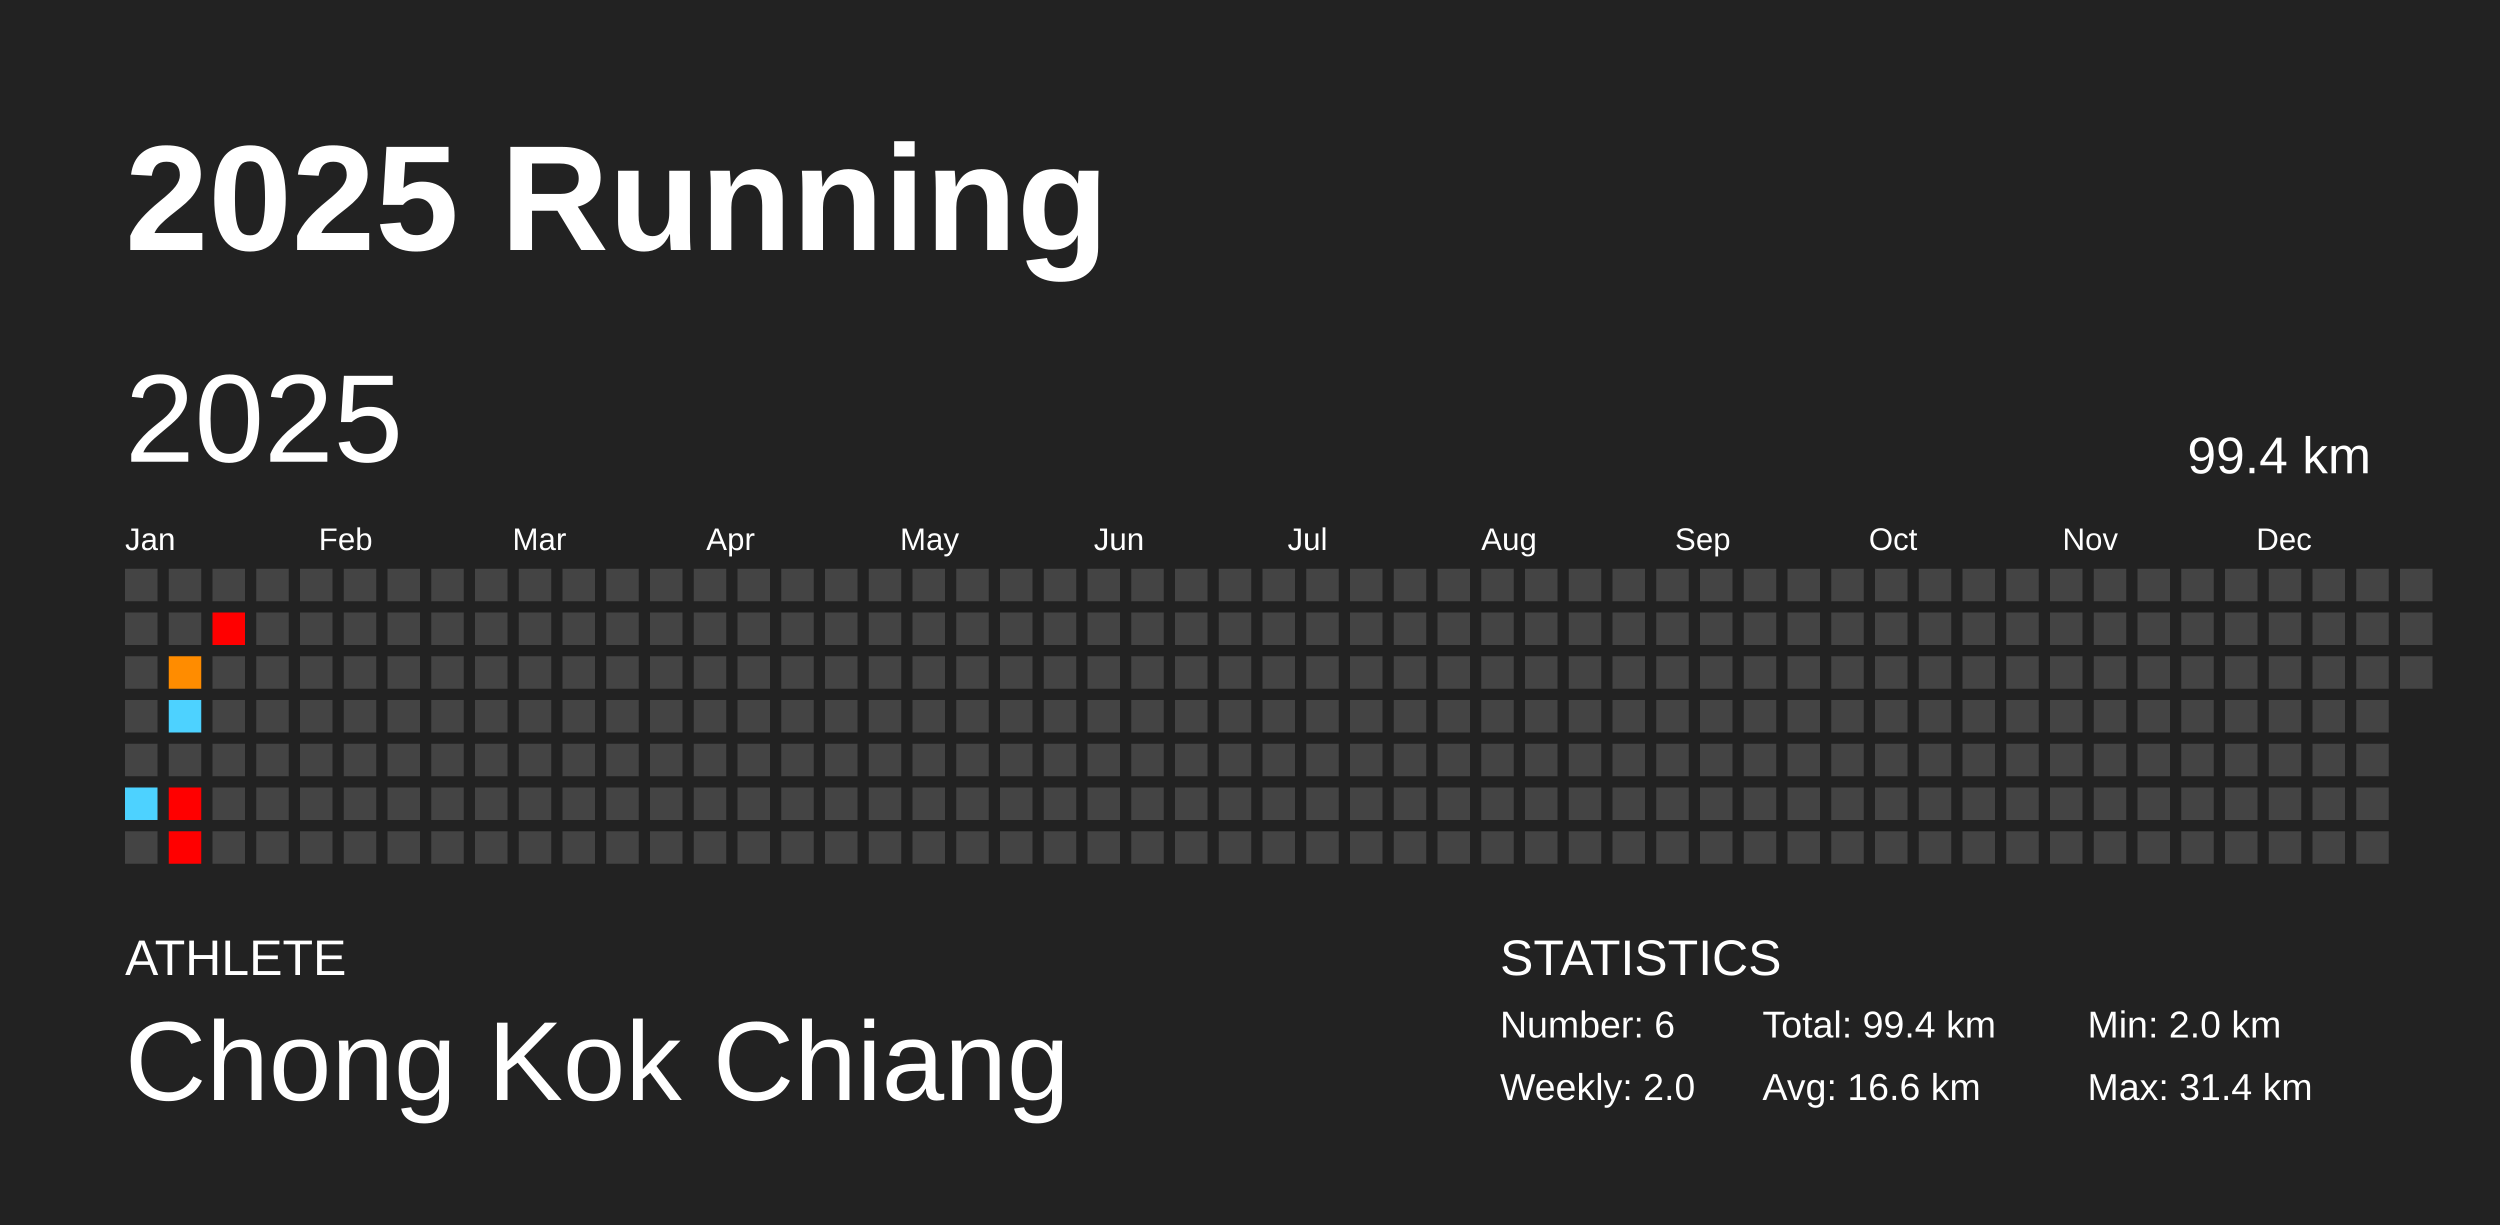
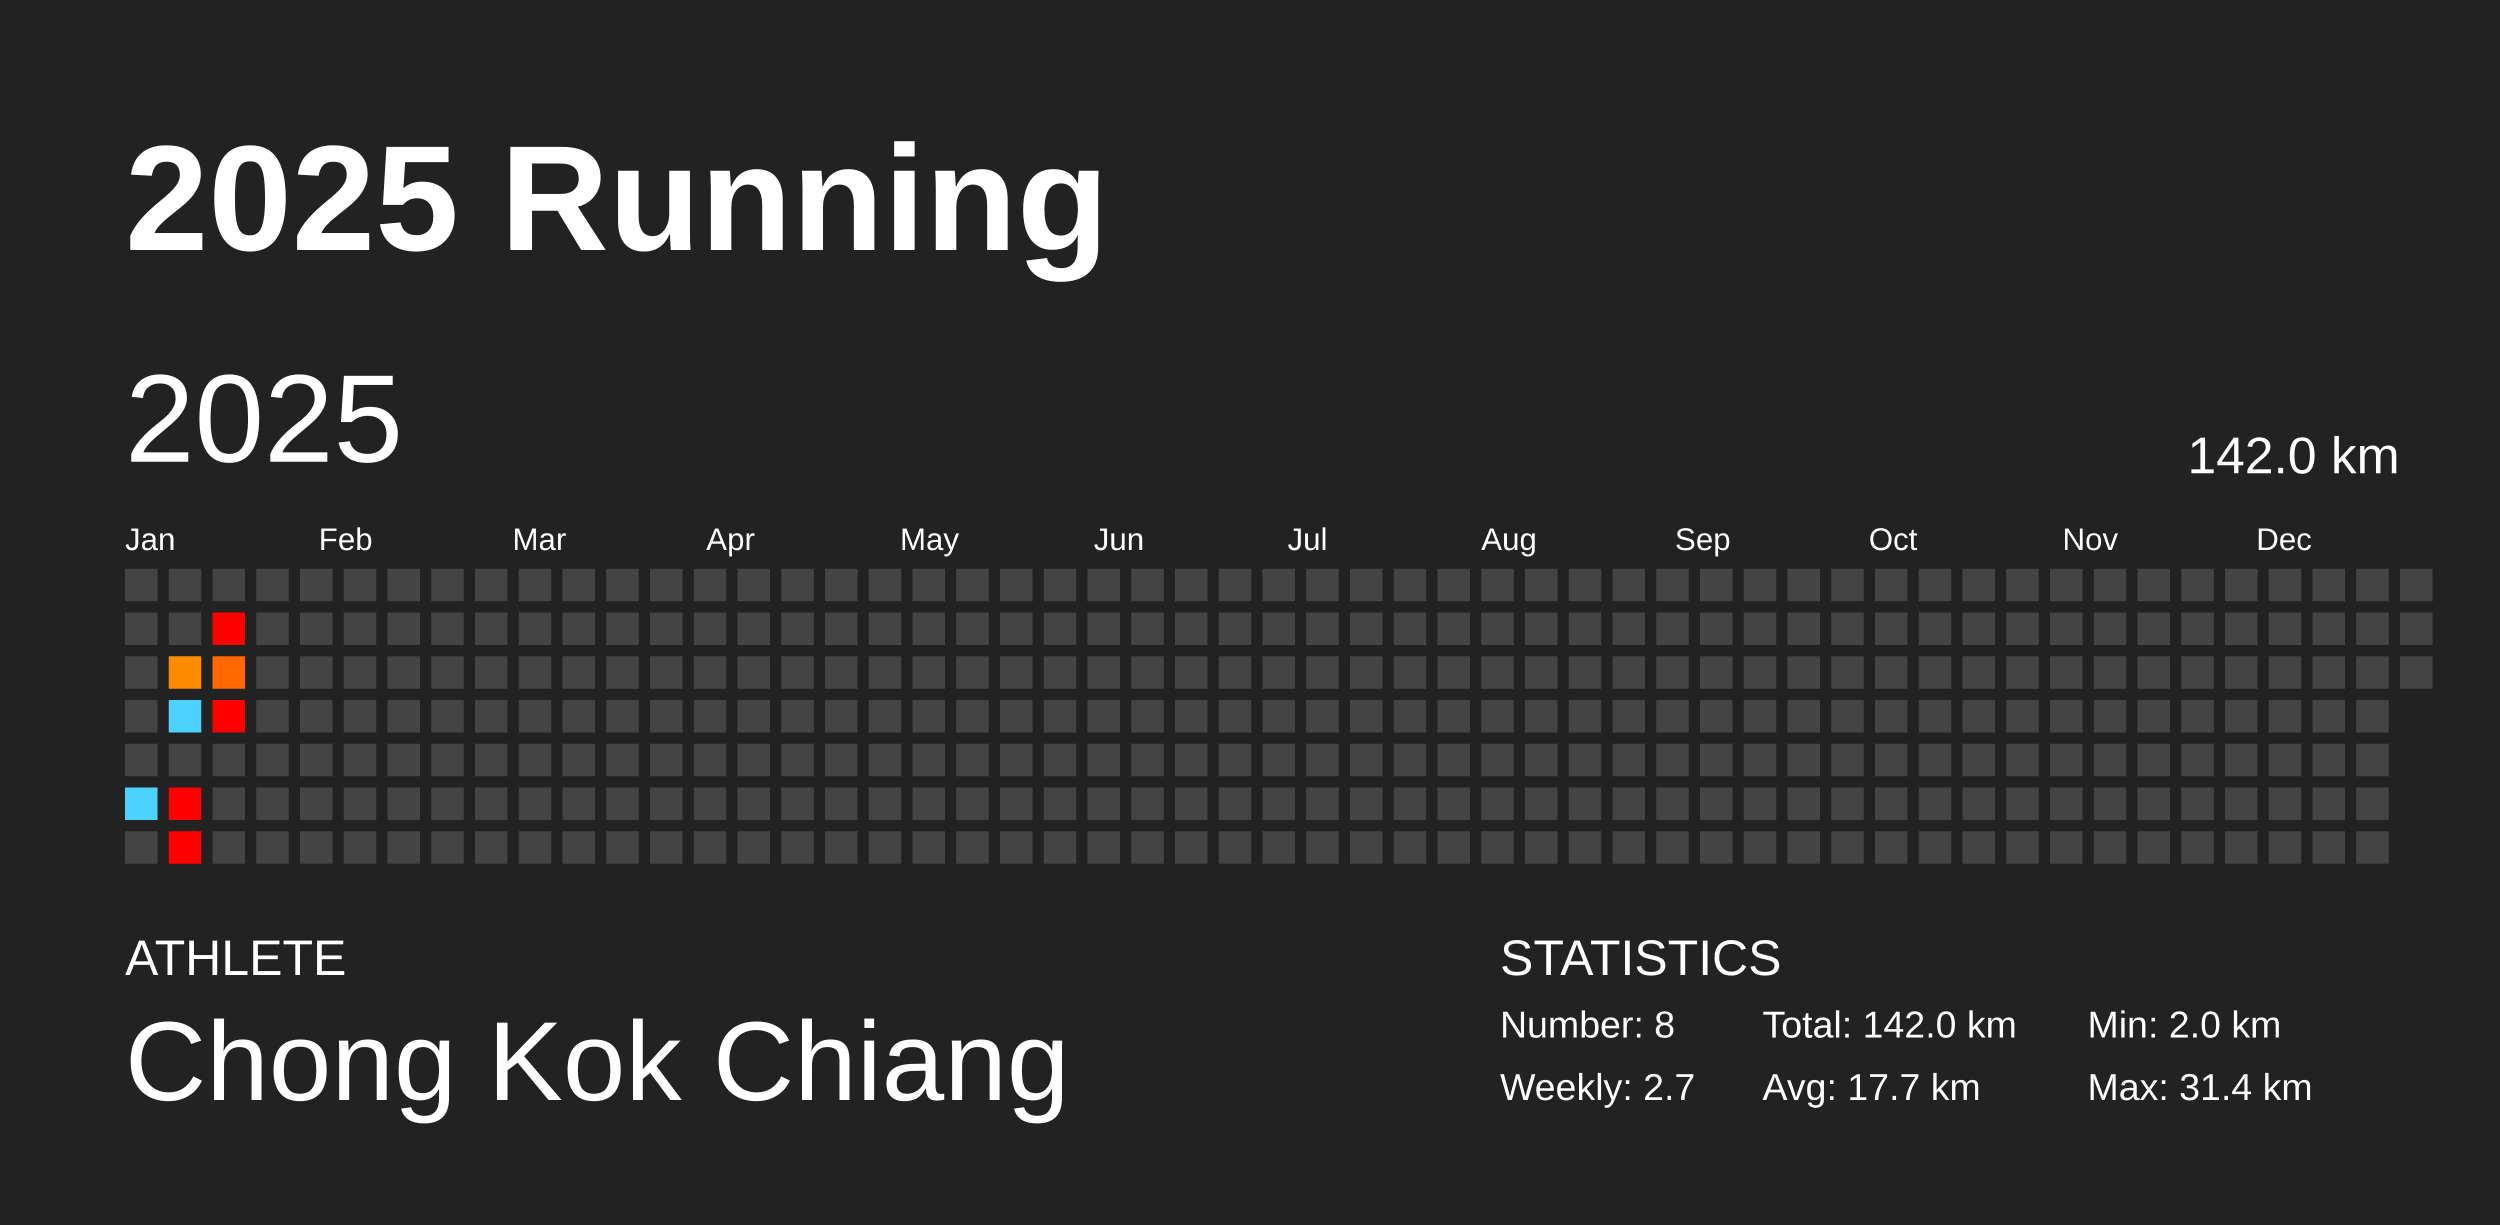
<svg xmlns="http://www.w3.org/2000/svg" baseProfile="full" height="98mm" version="1.1" viewBox="0,0,200,98" width="200mm">
  <defs />
  <rect fill="#222222" height="98" width="200" x="0" y="0" />
  <text fill="#FFFFFF" style="font-size:12px; font-family:Arial; font-weight:bold;" x="10" y="20">2025 Running</text>
  <text fill="#FFFFFF" style="font-size:4px; font-family:Arial" x="10" y="78">ATHLETE</text>
  <text fill="#FFFFFF" style="font-size:9px; font-family:Arial" x="10" y="88">Chong Kok Chiang</text>
  <text fill="#FFFFFF" style="font-size:4px; font-family:Arial" x="120" y="78">STATISTICS</text>
-   <text fill="#FFFFFF" style="font-size:3px; font-family:Arial" x="120" y="83">Number: 6</text>
-   <text fill="#FFFFFF" style="font-size:3px; font-family:Arial" x="120" y="88">Weekly: 2.0</text>
-   <text fill="#FFFFFF" style="font-size:3px; font-family:Arial" x="141" y="83">Total: 99.4 km</text>
-   <text fill="#FFFFFF" style="font-size:3px; font-family:Arial" x="141" y="88">Avg: 16.6 km</text>
+   <text fill="#FFFFFF" style="font-size:3px; font-family:Arial" x="120" y="83">Number: 8</text>
+   <text fill="#FFFFFF" style="font-size:3px; font-family:Arial" x="120" y="88">Weekly: 2.7</text>
+   <text fill="#FFFFFF" style="font-size:3px; font-family:Arial" x="141" y="83">Total: 142.0 km</text>
+   <text fill="#FFFFFF" style="font-size:3px; font-family:Arial" x="141" y="88">Avg: 17.7 km</text>
  <text fill="#FFFFFF" style="font-size:3px; font-family:Arial" x="167" y="83">Min: 2.0 km</text>
  <text fill="#FFFFFF" style="font-size:3px; font-family:Arial" x="167" y="88">Max: 31.4 km</text>
  <text dominant-baseline="hanging" fill="#FFFFFF" style="font-size:10.0px; font-family:Arial;" x="10" y="30">2025</text>
-   <text dominant-baseline="hanging" fill="#FFFFFF" style="font-size:4.125px; font-family:Arial;" x="175" y="35">99.4 km</text>
+   <text dominant-baseline="hanging" fill="#FFFFFF" style="font-size:4.125px; font-family:Arial;" x="175" y="35">142.0 km</text>
  <text fill="#FFFFFF" style="font-size:2.5px; font-family:Arial" x="10.0" y="44">Jan</text>
  <text fill="#FFFFFF" style="font-size:2.5px; font-family:Arial" x="25.5" y="44">Feb</text>
  <text fill="#FFFFFF" style="font-size:2.5px; font-family:Arial" x="41.0" y="44">Mar</text>
  <text fill="#FFFFFF" style="font-size:2.5px; font-family:Arial" x="56.5" y="44">Apr</text>
  <text fill="#FFFFFF" style="font-size:2.5px; font-family:Arial" x="72.0" y="44">May</text>
  <text fill="#FFFFFF" style="font-size:2.5px; font-family:Arial" x="87.5" y="44">Jun</text>
  <text fill="#FFFFFF" style="font-size:2.5px; font-family:Arial" x="103.0" y="44">Jul</text>
  <text fill="#FFFFFF" style="font-size:2.5px; font-family:Arial" x="118.5" y="44">Aug</text>
  <text fill="#FFFFFF" style="font-size:2.5px; font-family:Arial" x="134.0" y="44">Sep</text>
  <text fill="#FFFFFF" style="font-size:2.5px; font-family:Arial" x="149.5" y="44">Oct</text>
  <text fill="#FFFFFF" style="font-size:2.5px; font-family:Arial" x="165.0" y="44">Nov</text>
  <text fill="#FFFFFF" style="font-size:2.5px; font-family:Arial" x="180.5" y="44">Dec</text>
  <rect fill="#444444" height="2.6" width="2.6" x="10.0" y="45.5" />
  <rect fill="#444444" height="2.6" width="2.6" x="10.0" y="49.0" />
  <rect fill="#444444" height="2.6" width="2.6" x="10.0" y="52.5" />
  <rect fill="#444444" height="2.6" width="2.6" x="10.0" y="56.0" />
  <rect fill="#444444" height="2.6" width="2.6" x="10.0" y="59.5" />
  <rect fill="#4dd2ff" height="2.6" width="2.6" x="10.0" y="63.0" />
  <rect fill="#444444" height="2.6" width="2.6" x="10.0" y="66.5" />
  <rect fill="#444444" height="2.6" width="2.6" x="13.5" y="45.5" />
  <rect fill="#444444" height="2.6" width="2.6" x="13.5" y="49.0" />
  <rect fill="#ff8c00" height="2.6" width="2.6" x="13.5" y="52.5" />
  <rect fill="#4dd2ff" height="2.6" width="2.6" x="13.5" y="56.0" />
  <rect fill="#444444" height="2.6" width="2.6" x="13.5" y="59.5" />
  <rect fill="red" height="2.6" width="2.6" x="13.5" y="63.0" />
  <rect fill="red" height="2.6" width="2.6" x="13.5" y="66.5" />
  <rect fill="#444444" height="2.6" width="2.6" x="17.0" y="45.5" />
  <rect fill="red" height="2.6" width="2.6" x="17.0" y="49.0" />
-   <rect fill="#444444" height="2.6" width="2.6" x="17.0" y="52.5" />
-   <rect fill="#444444" height="2.6" width="2.6" x="17.0" y="56.0" />
+   <rect fill="#ff6900" height="2.6" width="2.6" x="17.0" y="52.5" />
+   <rect fill="red" height="2.6" width="2.6" x="17.0" y="56.0" />
  <rect fill="#444444" height="2.6" width="2.6" x="17.0" y="59.5" />
  <rect fill="#444444" height="2.6" width="2.6" x="17.0" y="63.0" />
  <rect fill="#444444" height="2.6" width="2.6" x="17.0" y="66.5" />
  <rect fill="#444444" height="2.6" width="2.6" x="20.5" y="45.5" />
  <rect fill="#444444" height="2.6" width="2.6" x="20.5" y="49.0" />
  <rect fill="#444444" height="2.6" width="2.6" x="20.5" y="52.5" />
  <rect fill="#444444" height="2.6" width="2.6" x="20.5" y="56.0" />
  <rect fill="#444444" height="2.6" width="2.6" x="20.5" y="59.5" />
  <rect fill="#444444" height="2.6" width="2.6" x="20.5" y="63.0" />
  <rect fill="#444444" height="2.6" width="2.6" x="20.5" y="66.5" />
  <rect fill="#444444" height="2.6" width="2.6" x="24.0" y="45.5" />
  <rect fill="#444444" height="2.6" width="2.6" x="24.0" y="49.0" />
  <rect fill="#444444" height="2.6" width="2.6" x="24.0" y="52.5" />
  <rect fill="#444444" height="2.6" width="2.6" x="24.0" y="56.0" />
  <rect fill="#444444" height="2.6" width="2.6" x="24.0" y="59.5" />
  <rect fill="#444444" height="2.6" width="2.6" x="24.0" y="63.0" />
  <rect fill="#444444" height="2.6" width="2.6" x="24.0" y="66.5" />
  <rect fill="#444444" height="2.6" width="2.6" x="27.5" y="45.5" />
  <rect fill="#444444" height="2.6" width="2.6" x="27.5" y="49.0" />
  <rect fill="#444444" height="2.6" width="2.6" x="27.5" y="52.5" />
  <rect fill="#444444" height="2.6" width="2.6" x="27.5" y="56.0" />
  <rect fill="#444444" height="2.6" width="2.6" x="27.5" y="59.5" />
  <rect fill="#444444" height="2.6" width="2.6" x="27.5" y="63.0" />
  <rect fill="#444444" height="2.6" width="2.6" x="27.5" y="66.5" />
  <rect fill="#444444" height="2.6" width="2.6" x="31.0" y="45.5" />
  <rect fill="#444444" height="2.6" width="2.6" x="31.0" y="49.0" />
  <rect fill="#444444" height="2.6" width="2.6" x="31.0" y="52.5" />
  <rect fill="#444444" height="2.6" width="2.6" x="31.0" y="56.0" />
  <rect fill="#444444" height="2.6" width="2.6" x="31.0" y="59.5" />
  <rect fill="#444444" height="2.6" width="2.6" x="31.0" y="63.0" />
  <rect fill="#444444" height="2.6" width="2.6" x="31.0" y="66.5" />
  <rect fill="#444444" height="2.6" width="2.6" x="34.5" y="45.5" />
  <rect fill="#444444" height="2.6" width="2.6" x="34.5" y="49.0" />
  <rect fill="#444444" height="2.6" width="2.6" x="34.5" y="52.5" />
  <rect fill="#444444" height="2.6" width="2.6" x="34.5" y="56.0" />
  <rect fill="#444444" height="2.6" width="2.6" x="34.5" y="59.5" />
  <rect fill="#444444" height="2.6" width="2.6" x="34.5" y="63.0" />
  <rect fill="#444444" height="2.6" width="2.6" x="34.5" y="66.5" />
  <rect fill="#444444" height="2.6" width="2.6" x="38.0" y="45.5" />
  <rect fill="#444444" height="2.6" width="2.6" x="38.0" y="49.0" />
  <rect fill="#444444" height="2.6" width="2.6" x="38.0" y="52.5" />
  <rect fill="#444444" height="2.6" width="2.6" x="38.0" y="56.0" />
  <rect fill="#444444" height="2.6" width="2.6" x="38.0" y="59.5" />
  <rect fill="#444444" height="2.6" width="2.6" x="38.0" y="63.0" />
  <rect fill="#444444" height="2.6" width="2.6" x="38.0" y="66.5" />
  <rect fill="#444444" height="2.6" width="2.6" x="41.5" y="45.5" />
  <rect fill="#444444" height="2.6" width="2.6" x="41.5" y="49.0" />
  <rect fill="#444444" height="2.6" width="2.6" x="41.5" y="52.5" />
  <rect fill="#444444" height="2.6" width="2.6" x="41.5" y="56.0" />
  <rect fill="#444444" height="2.6" width="2.6" x="41.5" y="59.5" />
  <rect fill="#444444" height="2.6" width="2.6" x="41.5" y="63.0" />
  <rect fill="#444444" height="2.6" width="2.6" x="41.5" y="66.5" />
  <rect fill="#444444" height="2.6" width="2.6" x="45.0" y="45.5" />
  <rect fill="#444444" height="2.6" width="2.6" x="45.0" y="49.0" />
  <rect fill="#444444" height="2.6" width="2.6" x="45.0" y="52.5" />
  <rect fill="#444444" height="2.6" width="2.6" x="45.0" y="56.0" />
  <rect fill="#444444" height="2.6" width="2.6" x="45.0" y="59.5" />
  <rect fill="#444444" height="2.6" width="2.6" x="45.0" y="63.0" />
  <rect fill="#444444" height="2.6" width="2.6" x="45.0" y="66.5" />
  <rect fill="#444444" height="2.6" width="2.6" x="48.5" y="45.5" />
  <rect fill="#444444" height="2.6" width="2.6" x="48.5" y="49.0" />
  <rect fill="#444444" height="2.6" width="2.6" x="48.5" y="52.5" />
  <rect fill="#444444" height="2.6" width="2.6" x="48.5" y="56.0" />
  <rect fill="#444444" height="2.6" width="2.6" x="48.5" y="59.5" />
  <rect fill="#444444" height="2.6" width="2.6" x="48.5" y="63.0" />
  <rect fill="#444444" height="2.6" width="2.6" x="48.5" y="66.5" />
  <rect fill="#444444" height="2.6" width="2.6" x="52.0" y="45.5" />
  <rect fill="#444444" height="2.6" width="2.6" x="52.0" y="49.0" />
  <rect fill="#444444" height="2.6" width="2.6" x="52.0" y="52.5" />
  <rect fill="#444444" height="2.6" width="2.6" x="52.0" y="56.0" />
  <rect fill="#444444" height="2.6" width="2.6" x="52.0" y="59.5" />
  <rect fill="#444444" height="2.6" width="2.6" x="52.0" y="63.0" />
  <rect fill="#444444" height="2.6" width="2.6" x="52.0" y="66.5" />
  <rect fill="#444444" height="2.6" width="2.6" x="55.5" y="45.5" />
  <rect fill="#444444" height="2.6" width="2.6" x="55.5" y="49.0" />
  <rect fill="#444444" height="2.6" width="2.6" x="55.5" y="52.5" />
  <rect fill="#444444" height="2.6" width="2.6" x="55.5" y="56.0" />
  <rect fill="#444444" height="2.6" width="2.6" x="55.5" y="59.5" />
  <rect fill="#444444" height="2.6" width="2.6" x="55.5" y="63.0" />
  <rect fill="#444444" height="2.6" width="2.6" x="55.5" y="66.5" />
  <rect fill="#444444" height="2.6" width="2.6" x="59.0" y="45.5" />
  <rect fill="#444444" height="2.6" width="2.6" x="59.0" y="49.0" />
  <rect fill="#444444" height="2.6" width="2.6" x="59.0" y="52.5" />
  <rect fill="#444444" height="2.6" width="2.6" x="59.0" y="56.0" />
  <rect fill="#444444" height="2.6" width="2.6" x="59.0" y="59.5" />
  <rect fill="#444444" height="2.6" width="2.6" x="59.0" y="63.0" />
  <rect fill="#444444" height="2.6" width="2.6" x="59.0" y="66.5" />
  <rect fill="#444444" height="2.6" width="2.6" x="62.5" y="45.5" />
  <rect fill="#444444" height="2.6" width="2.6" x="62.5" y="49.0" />
  <rect fill="#444444" height="2.6" width="2.6" x="62.5" y="52.5" />
  <rect fill="#444444" height="2.6" width="2.6" x="62.5" y="56.0" />
  <rect fill="#444444" height="2.6" width="2.6" x="62.5" y="59.5" />
  <rect fill="#444444" height="2.6" width="2.6" x="62.5" y="63.0" />
  <rect fill="#444444" height="2.6" width="2.6" x="62.5" y="66.5" />
  <rect fill="#444444" height="2.6" width="2.6" x="66.0" y="45.5" />
  <rect fill="#444444" height="2.6" width="2.6" x="66.0" y="49.0" />
  <rect fill="#444444" height="2.6" width="2.6" x="66.0" y="52.5" />
  <rect fill="#444444" height="2.6" width="2.6" x="66.0" y="56.0" />
  <rect fill="#444444" height="2.6" width="2.6" x="66.0" y="59.5" />
  <rect fill="#444444" height="2.6" width="2.6" x="66.0" y="63.0" />
  <rect fill="#444444" height="2.6" width="2.6" x="66.0" y="66.5" />
  <rect fill="#444444" height="2.6" width="2.6" x="69.5" y="45.5" />
  <rect fill="#444444" height="2.6" width="2.6" x="69.5" y="49.0" />
  <rect fill="#444444" height="2.6" width="2.6" x="69.5" y="52.5" />
  <rect fill="#444444" height="2.6" width="2.6" x="69.5" y="56.0" />
  <rect fill="#444444" height="2.6" width="2.6" x="69.5" y="59.5" />
  <rect fill="#444444" height="2.6" width="2.6" x="69.5" y="63.0" />
  <rect fill="#444444" height="2.6" width="2.6" x="69.5" y="66.5" />
  <rect fill="#444444" height="2.6" width="2.6" x="73.0" y="45.5" />
  <rect fill="#444444" height="2.6" width="2.6" x="73.0" y="49.0" />
  <rect fill="#444444" height="2.6" width="2.6" x="73.0" y="52.5" />
  <rect fill="#444444" height="2.6" width="2.6" x="73.0" y="56.0" />
  <rect fill="#444444" height="2.6" width="2.6" x="73.0" y="59.5" />
  <rect fill="#444444" height="2.6" width="2.6" x="73.0" y="63.0" />
  <rect fill="#444444" height="2.6" width="2.6" x="73.0" y="66.5" />
  <rect fill="#444444" height="2.6" width="2.6" x="76.5" y="45.5" />
  <rect fill="#444444" height="2.6" width="2.6" x="76.5" y="49.0" />
  <rect fill="#444444" height="2.6" width="2.6" x="76.5" y="52.5" />
  <rect fill="#444444" height="2.6" width="2.6" x="76.5" y="56.0" />
  <rect fill="#444444" height="2.6" width="2.6" x="76.5" y="59.5" />
  <rect fill="#444444" height="2.6" width="2.6" x="76.5" y="63.0" />
  <rect fill="#444444" height="2.6" width="2.6" x="76.5" y="66.5" />
  <rect fill="#444444" height="2.6" width="2.6" x="80.0" y="45.5" />
  <rect fill="#444444" height="2.6" width="2.6" x="80.0" y="49.0" />
  <rect fill="#444444" height="2.6" width="2.6" x="80.0" y="52.5" />
  <rect fill="#444444" height="2.6" width="2.6" x="80.0" y="56.0" />
  <rect fill="#444444" height="2.6" width="2.6" x="80.0" y="59.5" />
  <rect fill="#444444" height="2.6" width="2.6" x="80.0" y="63.0" />
  <rect fill="#444444" height="2.6" width="2.6" x="80.0" y="66.5" />
  <rect fill="#444444" height="2.6" width="2.6" x="83.5" y="45.5" />
  <rect fill="#444444" height="2.6" width="2.6" x="83.5" y="49.0" />
  <rect fill="#444444" height="2.6" width="2.6" x="83.5" y="52.5" />
  <rect fill="#444444" height="2.6" width="2.6" x="83.5" y="56.0" />
  <rect fill="#444444" height="2.6" width="2.6" x="83.5" y="59.5" />
  <rect fill="#444444" height="2.6" width="2.6" x="83.5" y="63.0" />
  <rect fill="#444444" height="2.6" width="2.6" x="83.5" y="66.5" />
  <rect fill="#444444" height="2.6" width="2.6" x="87.0" y="45.5" />
  <rect fill="#444444" height="2.6" width="2.6" x="87.0" y="49.0" />
  <rect fill="#444444" height="2.6" width="2.6" x="87.0" y="52.5" />
  <rect fill="#444444" height="2.6" width="2.6" x="87.0" y="56.0" />
  <rect fill="#444444" height="2.6" width="2.6" x="87.0" y="59.5" />
  <rect fill="#444444" height="2.6" width="2.6" x="87.0" y="63.0" />
  <rect fill="#444444" height="2.6" width="2.6" x="87.0" y="66.5" />
  <rect fill="#444444" height="2.6" width="2.6" x="90.5" y="45.5" />
  <rect fill="#444444" height="2.6" width="2.6" x="90.5" y="49.0" />
  <rect fill="#444444" height="2.6" width="2.6" x="90.5" y="52.5" />
  <rect fill="#444444" height="2.6" width="2.6" x="90.5" y="56.0" />
  <rect fill="#444444" height="2.6" width="2.6" x="90.5" y="59.5" />
  <rect fill="#444444" height="2.6" width="2.6" x="90.5" y="63.0" />
  <rect fill="#444444" height="2.6" width="2.6" x="90.5" y="66.5" />
  <rect fill="#444444" height="2.6" width="2.6" x="94.0" y="45.5" />
  <rect fill="#444444" height="2.6" width="2.6" x="94.0" y="49.0" />
  <rect fill="#444444" height="2.6" width="2.6" x="94.0" y="52.5" />
  <rect fill="#444444" height="2.6" width="2.6" x="94.0" y="56.0" />
  <rect fill="#444444" height="2.6" width="2.6" x="94.0" y="59.5" />
  <rect fill="#444444" height="2.6" width="2.6" x="94.0" y="63.0" />
  <rect fill="#444444" height="2.6" width="2.6" x="94.0" y="66.5" />
  <rect fill="#444444" height="2.6" width="2.6" x="97.5" y="45.5" />
  <rect fill="#444444" height="2.6" width="2.6" x="97.5" y="49.0" />
  <rect fill="#444444" height="2.6" width="2.6" x="97.5" y="52.5" />
  <rect fill="#444444" height="2.6" width="2.6" x="97.5" y="56.0" />
  <rect fill="#444444" height="2.6" width="2.6" x="97.5" y="59.5" />
  <rect fill="#444444" height="2.6" width="2.6" x="97.5" y="63.0" />
  <rect fill="#444444" height="2.6" width="2.6" x="97.5" y="66.5" />
  <rect fill="#444444" height="2.6" width="2.6" x="101.0" y="45.5" />
  <rect fill="#444444" height="2.6" width="2.6" x="101.0" y="49.0" />
  <rect fill="#444444" height="2.6" width="2.6" x="101.0" y="52.5" />
  <rect fill="#444444" height="2.6" width="2.6" x="101.0" y="56.0" />
  <rect fill="#444444" height="2.6" width="2.6" x="101.0" y="59.5" />
  <rect fill="#444444" height="2.6" width="2.6" x="101.0" y="63.0" />
  <rect fill="#444444" height="2.6" width="2.6" x="101.0" y="66.5" />
  <rect fill="#444444" height="2.6" width="2.6" x="104.5" y="45.5" />
  <rect fill="#444444" height="2.6" width="2.6" x="104.5" y="49.0" />
  <rect fill="#444444" height="2.6" width="2.6" x="104.5" y="52.5" />
  <rect fill="#444444" height="2.6" width="2.6" x="104.5" y="56.0" />
  <rect fill="#444444" height="2.6" width="2.6" x="104.5" y="59.5" />
  <rect fill="#444444" height="2.6" width="2.6" x="104.5" y="63.0" />
  <rect fill="#444444" height="2.6" width="2.6" x="104.5" y="66.5" />
  <rect fill="#444444" height="2.6" width="2.6" x="108.0" y="45.5" />
  <rect fill="#444444" height="2.6" width="2.6" x="108.0" y="49.0" />
  <rect fill="#444444" height="2.6" width="2.6" x="108.0" y="52.5" />
  <rect fill="#444444" height="2.6" width="2.6" x="108.0" y="56.0" />
  <rect fill="#444444" height="2.6" width="2.6" x="108.0" y="59.5" />
  <rect fill="#444444" height="2.6" width="2.6" x="108.0" y="63.0" />
  <rect fill="#444444" height="2.6" width="2.6" x="108.0" y="66.5" />
  <rect fill="#444444" height="2.6" width="2.6" x="111.5" y="45.5" />
  <rect fill="#444444" height="2.6" width="2.6" x="111.5" y="49.0" />
  <rect fill="#444444" height="2.6" width="2.6" x="111.5" y="52.5" />
  <rect fill="#444444" height="2.6" width="2.6" x="111.5" y="56.0" />
  <rect fill="#444444" height="2.6" width="2.6" x="111.5" y="59.5" />
  <rect fill="#444444" height="2.6" width="2.6" x="111.5" y="63.0" />
  <rect fill="#444444" height="2.6" width="2.6" x="111.5" y="66.5" />
  <rect fill="#444444" height="2.6" width="2.6" x="115.0" y="45.5" />
  <rect fill="#444444" height="2.6" width="2.6" x="115.0" y="49.0" />
  <rect fill="#444444" height="2.6" width="2.6" x="115.0" y="52.5" />
  <rect fill="#444444" height="2.6" width="2.6" x="115.0" y="56.0" />
  <rect fill="#444444" height="2.6" width="2.6" x="115.0" y="59.5" />
  <rect fill="#444444" height="2.6" width="2.6" x="115.0" y="63.0" />
  <rect fill="#444444" height="2.6" width="2.6" x="115.0" y="66.5" />
  <rect fill="#444444" height="2.6" width="2.6" x="118.5" y="45.5" />
  <rect fill="#444444" height="2.6" width="2.6" x="118.5" y="49.0" />
  <rect fill="#444444" height="2.6" width="2.6" x="118.5" y="52.5" />
  <rect fill="#444444" height="2.6" width="2.6" x="118.5" y="56.0" />
  <rect fill="#444444" height="2.6" width="2.6" x="118.5" y="59.5" />
  <rect fill="#444444" height="2.6" width="2.6" x="118.5" y="63.0" />
  <rect fill="#444444" height="2.6" width="2.6" x="118.5" y="66.5" />
  <rect fill="#444444" height="2.6" width="2.6" x="122.0" y="45.5" />
  <rect fill="#444444" height="2.6" width="2.6" x="122.0" y="49.0" />
  <rect fill="#444444" height="2.6" width="2.6" x="122.0" y="52.5" />
  <rect fill="#444444" height="2.6" width="2.6" x="122.0" y="56.0" />
  <rect fill="#444444" height="2.6" width="2.6" x="122.0" y="59.5" />
  <rect fill="#444444" height="2.6" width="2.6" x="122.0" y="63.0" />
  <rect fill="#444444" height="2.6" width="2.6" x="122.0" y="66.5" />
  <rect fill="#444444" height="2.6" width="2.6" x="125.5" y="45.5" />
  <rect fill="#444444" height="2.6" width="2.6" x="125.5" y="49.0" />
  <rect fill="#444444" height="2.6" width="2.6" x="125.5" y="52.5" />
  <rect fill="#444444" height="2.6" width="2.6" x="125.5" y="56.0" />
  <rect fill="#444444" height="2.6" width="2.6" x="125.5" y="59.5" />
  <rect fill="#444444" height="2.6" width="2.6" x="125.5" y="63.0" />
  <rect fill="#444444" height="2.6" width="2.6" x="125.5" y="66.5" />
  <rect fill="#444444" height="2.6" width="2.6" x="129.0" y="45.5" />
  <rect fill="#444444" height="2.6" width="2.6" x="129.0" y="49.0" />
  <rect fill="#444444" height="2.6" width="2.6" x="129.0" y="52.5" />
  <rect fill="#444444" height="2.6" width="2.6" x="129.0" y="56.0" />
  <rect fill="#444444" height="2.6" width="2.6" x="129.0" y="59.5" />
  <rect fill="#444444" height="2.6" width="2.6" x="129.0" y="63.0" />
  <rect fill="#444444" height="2.6" width="2.6" x="129.0" y="66.5" />
  <rect fill="#444444" height="2.6" width="2.6" x="132.5" y="45.5" />
  <rect fill="#444444" height="2.6" width="2.6" x="132.5" y="49.0" />
  <rect fill="#444444" height="2.6" width="2.6" x="132.5" y="52.5" />
  <rect fill="#444444" height="2.6" width="2.6" x="132.5" y="56.0" />
  <rect fill="#444444" height="2.6" width="2.6" x="132.5" y="59.5" />
  <rect fill="#444444" height="2.6" width="2.6" x="132.5" y="63.0" />
  <rect fill="#444444" height="2.6" width="2.6" x="132.5" y="66.5" />
  <rect fill="#444444" height="2.6" width="2.6" x="136.0" y="45.5" />
  <rect fill="#444444" height="2.6" width="2.6" x="136.0" y="49.0" />
  <rect fill="#444444" height="2.6" width="2.6" x="136.0" y="52.5" />
  <rect fill="#444444" height="2.6" width="2.6" x="136.0" y="56.0" />
  <rect fill="#444444" height="2.6" width="2.6" x="136.0" y="59.5" />
  <rect fill="#444444" height="2.6" width="2.6" x="136.0" y="63.0" />
  <rect fill="#444444" height="2.6" width="2.6" x="136.0" y="66.5" />
  <rect fill="#444444" height="2.6" width="2.6" x="139.5" y="45.5" />
  <rect fill="#444444" height="2.6" width="2.6" x="139.5" y="49.0" />
  <rect fill="#444444" height="2.6" width="2.6" x="139.5" y="52.5" />
  <rect fill="#444444" height="2.6" width="2.6" x="139.5" y="56.0" />
  <rect fill="#444444" height="2.6" width="2.6" x="139.5" y="59.5" />
  <rect fill="#444444" height="2.6" width="2.6" x="139.5" y="63.0" />
  <rect fill="#444444" height="2.6" width="2.6" x="139.5" y="66.5" />
  <rect fill="#444444" height="2.6" width="2.6" x="143.0" y="45.5" />
  <rect fill="#444444" height="2.6" width="2.6" x="143.0" y="49.0" />
  <rect fill="#444444" height="2.6" width="2.6" x="143.0" y="52.5" />
  <rect fill="#444444" height="2.6" width="2.6" x="143.0" y="56.0" />
  <rect fill="#444444" height="2.6" width="2.6" x="143.0" y="59.5" />
  <rect fill="#444444" height="2.6" width="2.6" x="143.0" y="63.0" />
  <rect fill="#444444" height="2.6" width="2.6" x="143.0" y="66.5" />
  <rect fill="#444444" height="2.6" width="2.6" x="146.5" y="45.5" />
  <rect fill="#444444" height="2.6" width="2.6" x="146.5" y="49.0" />
  <rect fill="#444444" height="2.6" width="2.6" x="146.5" y="52.5" />
  <rect fill="#444444" height="2.6" width="2.6" x="146.5" y="56.0" />
  <rect fill="#444444" height="2.6" width="2.6" x="146.5" y="59.5" />
  <rect fill="#444444" height="2.6" width="2.6" x="146.5" y="63.0" />
  <rect fill="#444444" height="2.6" width="2.6" x="146.5" y="66.5" />
  <rect fill="#444444" height="2.6" width="2.6" x="150.0" y="45.5" />
  <rect fill="#444444" height="2.6" width="2.6" x="150.0" y="49.0" />
  <rect fill="#444444" height="2.6" width="2.6" x="150.0" y="52.5" />
  <rect fill="#444444" height="2.6" width="2.6" x="150.0" y="56.0" />
  <rect fill="#444444" height="2.6" width="2.6" x="150.0" y="59.5" />
  <rect fill="#444444" height="2.6" width="2.6" x="150.0" y="63.0" />
  <rect fill="#444444" height="2.6" width="2.6" x="150.0" y="66.5" />
  <rect fill="#444444" height="2.6" width="2.6" x="153.5" y="45.5" />
  <rect fill="#444444" height="2.6" width="2.6" x="153.5" y="49.0" />
  <rect fill="#444444" height="2.6" width="2.6" x="153.5" y="52.5" />
  <rect fill="#444444" height="2.6" width="2.6" x="153.5" y="56.0" />
  <rect fill="#444444" height="2.6" width="2.6" x="153.5" y="59.5" />
  <rect fill="#444444" height="2.6" width="2.6" x="153.5" y="63.0" />
  <rect fill="#444444" height="2.6" width="2.6" x="153.5" y="66.5" />
  <rect fill="#444444" height="2.6" width="2.6" x="157.0" y="45.5" />
  <rect fill="#444444" height="2.6" width="2.6" x="157.0" y="49.0" />
  <rect fill="#444444" height="2.6" width="2.6" x="157.0" y="52.5" />
  <rect fill="#444444" height="2.6" width="2.6" x="157.0" y="56.0" />
  <rect fill="#444444" height="2.6" width="2.6" x="157.0" y="59.5" />
  <rect fill="#444444" height="2.6" width="2.6" x="157.0" y="63.0" />
  <rect fill="#444444" height="2.6" width="2.6" x="157.0" y="66.5" />
  <rect fill="#444444" height="2.6" width="2.6" x="160.5" y="45.5" />
  <rect fill="#444444" height="2.6" width="2.6" x="160.5" y="49.0" />
  <rect fill="#444444" height="2.6" width="2.6" x="160.5" y="52.5" />
  <rect fill="#444444" height="2.6" width="2.6" x="160.5" y="56.0" />
  <rect fill="#444444" height="2.6" width="2.6" x="160.5" y="59.5" />
  <rect fill="#444444" height="2.6" width="2.6" x="160.5" y="63.0" />
  <rect fill="#444444" height="2.6" width="2.6" x="160.5" y="66.5" />
  <rect fill="#444444" height="2.6" width="2.6" x="164.0" y="45.5" />
  <rect fill="#444444" height="2.6" width="2.6" x="164.0" y="49.0" />
  <rect fill="#444444" height="2.6" width="2.6" x="164.0" y="52.5" />
  <rect fill="#444444" height="2.6" width="2.6" x="164.0" y="56.0" />
  <rect fill="#444444" height="2.6" width="2.6" x="164.0" y="59.5" />
  <rect fill="#444444" height="2.6" width="2.6" x="164.0" y="63.0" />
  <rect fill="#444444" height="2.6" width="2.6" x="164.0" y="66.5" />
  <rect fill="#444444" height="2.6" width="2.6" x="167.5" y="45.5" />
  <rect fill="#444444" height="2.6" width="2.6" x="167.5" y="49.0" />
  <rect fill="#444444" height="2.6" width="2.6" x="167.5" y="52.5" />
  <rect fill="#444444" height="2.6" width="2.6" x="167.5" y="56.0" />
  <rect fill="#444444" height="2.6" width="2.6" x="167.5" y="59.5" />
  <rect fill="#444444" height="2.6" width="2.6" x="167.5" y="63.0" />
  <rect fill="#444444" height="2.6" width="2.6" x="167.5" y="66.5" />
  <rect fill="#444444" height="2.6" width="2.6" x="171.0" y="45.5" />
  <rect fill="#444444" height="2.6" width="2.6" x="171.0" y="49.0" />
  <rect fill="#444444" height="2.6" width="2.6" x="171.0" y="52.5" />
  <rect fill="#444444" height="2.6" width="2.6" x="171.0" y="56.0" />
  <rect fill="#444444" height="2.6" width="2.6" x="171.0" y="59.5" />
  <rect fill="#444444" height="2.6" width="2.6" x="171.0" y="63.0" />
  <rect fill="#444444" height="2.6" width="2.6" x="171.0" y="66.5" />
  <rect fill="#444444" height="2.6" width="2.6" x="174.5" y="45.5" />
  <rect fill="#444444" height="2.6" width="2.6" x="174.5" y="49.0" />
  <rect fill="#444444" height="2.6" width="2.6" x="174.5" y="52.5" />
  <rect fill="#444444" height="2.6" width="2.6" x="174.5" y="56.0" />
  <rect fill="#444444" height="2.6" width="2.6" x="174.5" y="59.5" />
  <rect fill="#444444" height="2.6" width="2.6" x="174.5" y="63.0" />
  <rect fill="#444444" height="2.6" width="2.6" x="174.5" y="66.5" />
  <rect fill="#444444" height="2.6" width="2.6" x="178.0" y="45.5" />
  <rect fill="#444444" height="2.6" width="2.6" x="178.0" y="49.0" />
  <rect fill="#444444" height="2.6" width="2.6" x="178.0" y="52.5" />
  <rect fill="#444444" height="2.6" width="2.6" x="178.0" y="56.0" />
  <rect fill="#444444" height="2.6" width="2.6" x="178.0" y="59.5" />
  <rect fill="#444444" height="2.6" width="2.6" x="178.0" y="63.0" />
  <rect fill="#444444" height="2.6" width="2.6" x="178.0" y="66.5" />
  <rect fill="#444444" height="2.6" width="2.6" x="181.5" y="45.5" />
  <rect fill="#444444" height="2.6" width="2.6" x="181.5" y="49.0" />
  <rect fill="#444444" height="2.6" width="2.6" x="181.5" y="52.5" />
  <rect fill="#444444" height="2.6" width="2.6" x="181.5" y="56.0" />
  <rect fill="#444444" height="2.6" width="2.6" x="181.5" y="59.5" />
  <rect fill="#444444" height="2.6" width="2.6" x="181.5" y="63.0" />
  <rect fill="#444444" height="2.6" width="2.6" x="181.5" y="66.5" />
  <rect fill="#444444" height="2.6" width="2.6" x="185.0" y="45.5" />
  <rect fill="#444444" height="2.6" width="2.6" x="185.0" y="49.0" />
  <rect fill="#444444" height="2.6" width="2.6" x="185.0" y="52.5" />
  <rect fill="#444444" height="2.6" width="2.6" x="185.0" y="56.0" />
  <rect fill="#444444" height="2.6" width="2.6" x="185.0" y="59.5" />
  <rect fill="#444444" height="2.6" width="2.6" x="185.0" y="63.0" />
  <rect fill="#444444" height="2.6" width="2.6" x="185.0" y="66.5" />
  <rect fill="#444444" height="2.6" width="2.6" x="188.5" y="45.5" />
  <rect fill="#444444" height="2.6" width="2.6" x="188.5" y="49.0" />
  <rect fill="#444444" height="2.6" width="2.6" x="188.5" y="52.5" />
  <rect fill="#444444" height="2.6" width="2.6" x="188.5" y="56.0" />
  <rect fill="#444444" height="2.6" width="2.6" x="188.5" y="59.5" />
  <rect fill="#444444" height="2.6" width="2.6" x="188.5" y="63.0" />
  <rect fill="#444444" height="2.6" width="2.6" x="188.5" y="66.5" />
  <rect fill="#444444" height="2.6" width="2.6" x="192.0" y="45.5" />
  <rect fill="#444444" height="2.6" width="2.6" x="192.0" y="49.0" />
  <rect fill="#444444" height="2.6" width="2.6" x="192.0" y="52.5" />
</svg>
